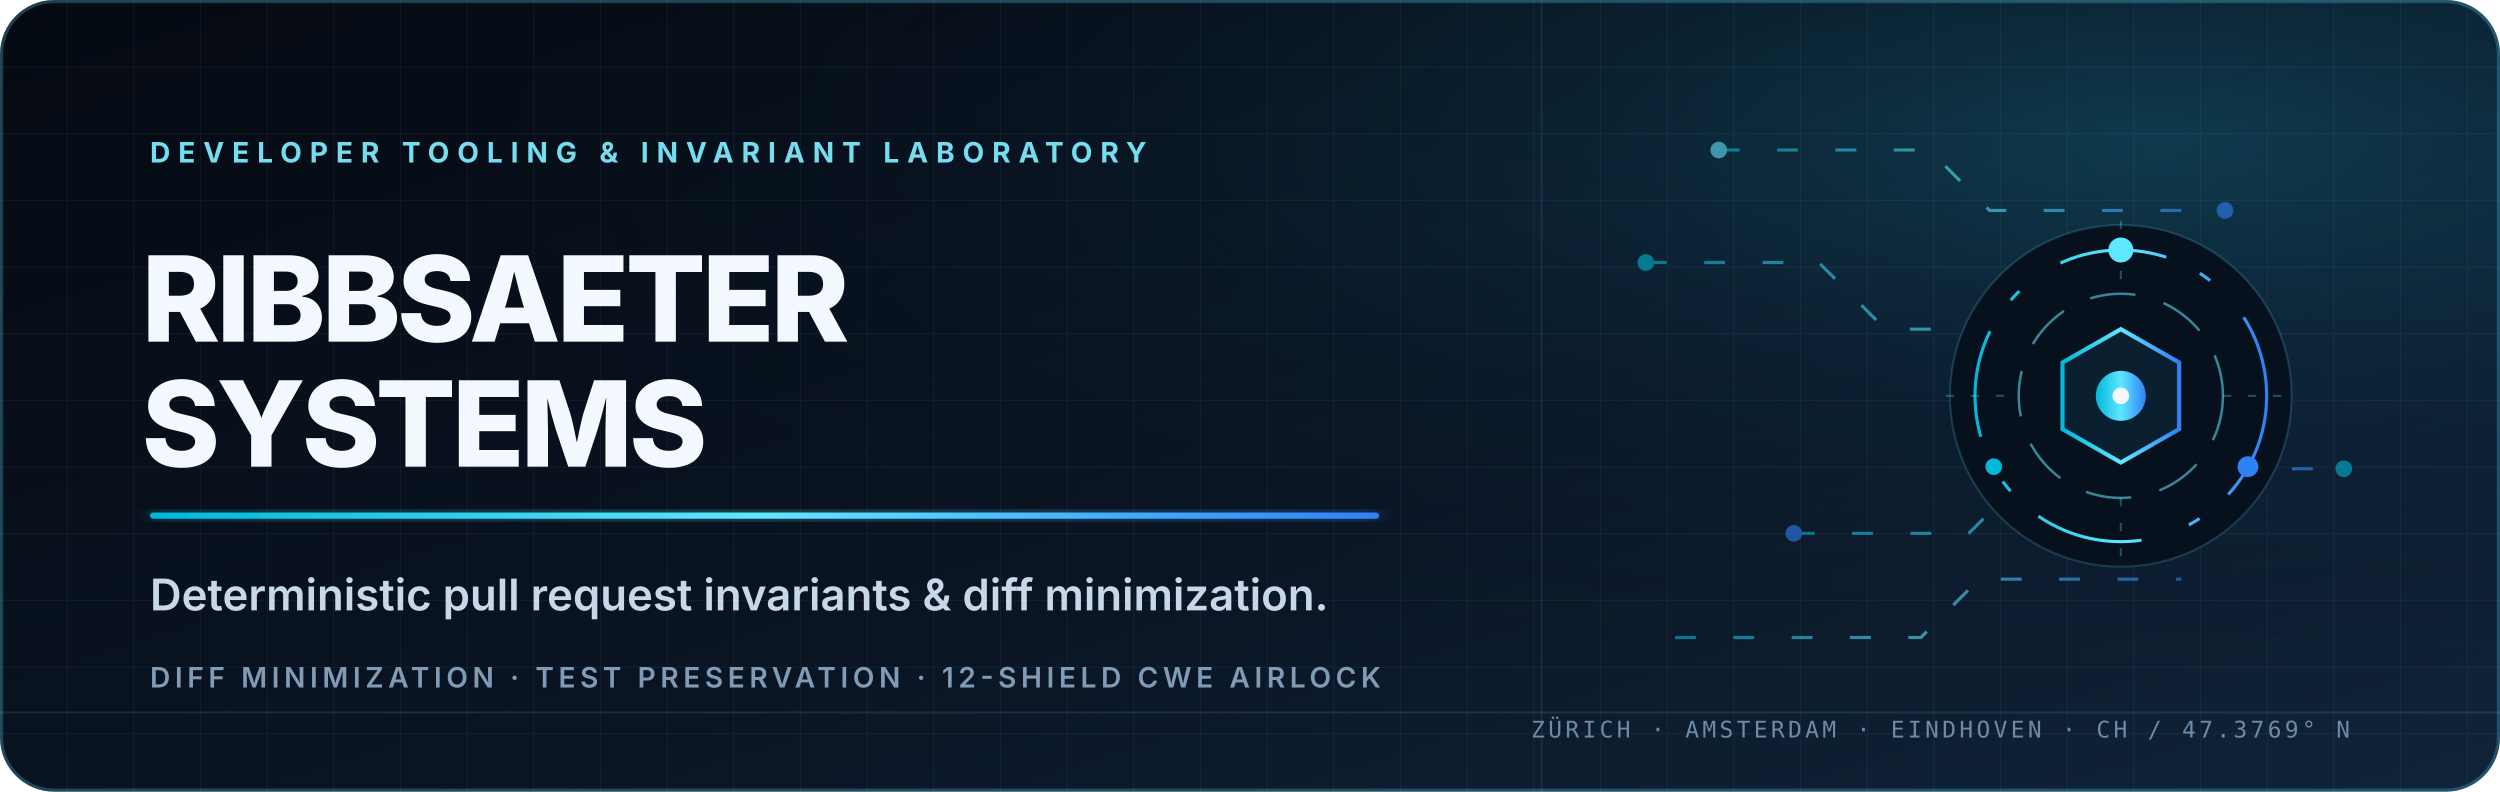
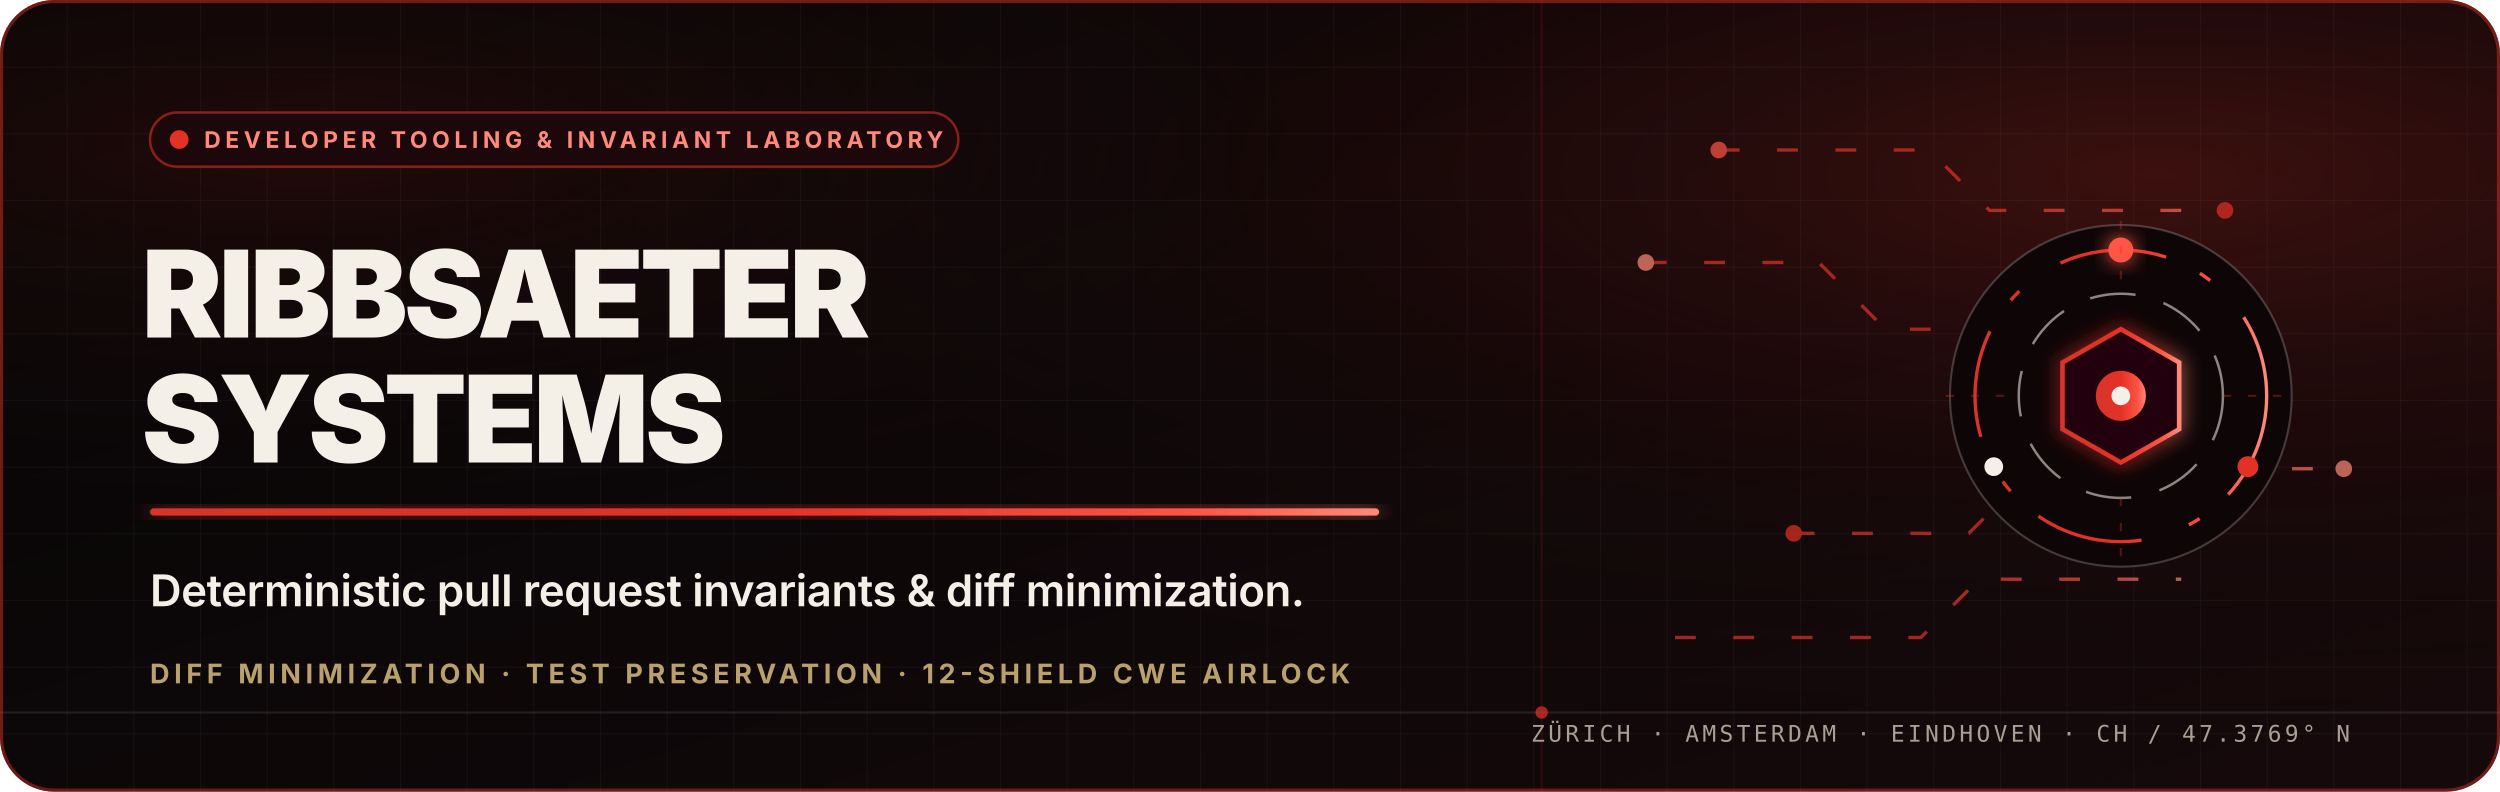
<svg xmlns="http://www.w3.org/2000/svg" width="1200" height="380" viewBox="0 0 1200 380" role="img" aria-labelledby="title desc">
  <defs>
    <style>
-       .signal{stroke-dasharray:10 18;animation:signalFlow 7s linear infinite}
-       .node-a{animation:nodePulse 2.8s ease-in-out infinite}
-       .node-b{animation:nodePulse 2.8s ease-in-out 1.4s infinite}
-       .orbit{transform-origin:1018px 190px;animation:orbitSpin 18s linear infinite}
-       .orbit-reverse{transform-origin:1018px 190px;animation:orbitSpin 12s linear infinite reverse}
-       .core{animation:corePulse 3.6s ease-in-out infinite}
-       .scan{animation:scanMove 8s ease-in-out infinite}
+       .signal{stroke-dasharray:10 18;animation:signalFlow 6s linear infinite}
+       .node-a{animation:nodePulse 2.6s ease-in-out infinite}
+       .node-b{animation:nodePulse 2.6s ease-in-out 1.3s infinite}
+       .orbit{transform-origin:1018px 190px;animation:orbitSpin 16s linear infinite}
+       .orbit-reverse{transform-origin:1018px 190px;animation:orbitSpin 11s linear infinite reverse}
+       .core{animation:corePulse 3.2s ease-in-out infinite}
+       .scan{animation:scanMove 8.5s ease-in-out infinite}
+       .beacon{animation:beaconGlow 2.4s ease-in-out infinite}
      @keyframes signalFlow{to{stroke-dashoffset:-112}}
-       @keyframes nodePulse{0%,100%{opacity:.38}50%{opacity:1}}
+       @keyframes nodePulse{0%,100%{opacity:.35}50%{opacity:1}}
      @keyframes orbitSpin{to{transform:rotate(360deg)}}
-       @keyframes corePulse{0%,100%{opacity:.55}50%{opacity:1}}
-       @keyframes scanMove{0%,12%{transform:translateX(-260px);opacity:0}24%{opacity:.12}55%{opacity:.06}72%,100%{transform:translateX(1220px);opacity:0}}
+       @keyframes corePulse{0%,100%{opacity:.6}50%{opacity:1}}
+       @keyframes beaconGlow{0%,100%{opacity:.45}50%{opacity:1}}
+       @keyframes scanMove{0%,12%{transform:translateX(-260px);opacity:0}24%{opacity:.14}55%{opacity:.06}72%,100%{transform:translateX(1220px);opacity:0}}
      @media (prefers-reduced-motion:reduce){
-         .signal,.node-a,.node-b,.orbit,.orbit-reverse,.core,.scan{animation:none}
+         .signal,.node-a,.node-b,.orbit,.orbit-reverse,.core,.scan,.beacon{animation:none}
      }
    </style>
-     <linearGradient id="background" x1="0" y1="0" x2="1" y2="1">
-       <stop offset="0" stop-color="#050A12" />
-       <stop offset=".58" stop-color="#0A1423" />
-       <stop offset="1" stop-color="#10243A" />
+     <linearGradient id="bg" x1="0" y1="0" x2="1" y2="1">
+       <stop offset="0" stop-color="#050505" />
+       <stop offset=".48" stop-color="#0C0708" />
+       <stop offset="1" stop-color="#16090B" />
    </linearGradient>
-     <linearGradient id="cyan" x1="0" y1="0" x2="1" y2="0">
-       <stop offset="0" stop-color="#00B8D9" />
-       <stop offset=".5" stop-color="#5FE7FF" />
-       <stop offset="1" stop-color="#2F81F7" />
+     <linearGradient id="swissRed" x1="0" y1="0" x2="1" y2="0">
+       <stop offset="0" stop-color="#D7352C" />
+       <stop offset=".5" stop-color="#E33126" />
+       <stop offset=".85" stop-color="#FF5544" />
+       <stop offset="1" stop-color="#FF8A7A" />
    </linearGradient>
-     <radialGradient id="halo" cx=".86" cy=".18" r=".72">
-       <stop offset="0" stop-color="#26D9FF" stop-opacity=".20" />
-       <stop offset=".55" stop-color="#1379A5" stop-opacity=".06" />
-       <stop offset="1" stop-color="#07111E" stop-opacity="0" />
+     <linearGradient id="goldLaser" x1="0" y1="0" x2="1" y2="0">
+       <stop offset="0" stop-color="#B9A06D" />
+       <stop offset=".5" stop-color="#D4AF37" />
+       <stop offset="1" stop-color="#F4F0E8" />
+     </linearGradient>
+     <radialGradient id="haloRed" cx=".86" cy=".22" r=".75">
+       <stop offset="0" stop-color="#E33126" stop-opacity=".22" />
+       <stop offset=".5" stop-color="#8B1410" stop-opacity=".07" />
+       <stop offset="1" stop-color="#050505" stop-opacity="0" />
+     </radialGradient>
+     <radialGradient id="haloCorner" cx=".12" cy=".18" r=".5">
+       <stop offset="0" stop-color="#E33126" stop-opacity=".12" />
+       <stop offset="1" stop-color="#050505" stop-opacity="0" />
    </radialGradient>
    <pattern id="grid" width="32" height="32" patternUnits="userSpaceOnUse">
-       <path d="M32 0H0V32" fill="none" stroke="#B8D8EE" stroke-opacity=".055" />
+       <path d="M32 0H0V32" fill="none" stroke="#F4F0E8" stroke-opacity=".04" />
    </pattern>
-     <filter id="glow" x="-50%" y="-50%" width="200%" height="200%">
-       <feGaussianBlur stdDeviation="4" result="b" />
+     <filter id="glowRed" x="-50%" y="-50%" width="200%" height="200%">
+       <feGaussianBlur stdDeviation="4.5" result="b" />
+       <feMerge>
+         <feMergeNode in="b" />
+         <feMergeNode in="SourceGraphic" />
+       </feMerge>
+     </filter>
+     <filter id="glowSoft" x="-40%" y="-40%" width="180%" height="180%">
+       <feGaussianBlur stdDeviation="7" result="b" />
      <feMerge>
        <feMergeNode in="b" />
        <feMergeNode in="SourceGraphic" />
      </feMerge>
    </filter>
    <clipPath id="frame">
      <rect width="1200" height="380" rx="26" />
    </clipPath>
  </defs>
  <g clip-path="url(#frame)">
-     <rect width="1200" height="380" fill="url(#background)" />
-     <rect width="1200" height="380" fill="url(#halo)" />
+     <rect width="1200" height="380" fill="url(#bg)" />
+     <rect width="1200" height="380" fill="url(#haloRed)" />
+     <rect width="1200" height="380" fill="url(#haloCorner)" />
    <rect width="1200" height="380" fill="url(#grid)" />
-     <path class="scan" d="M-180 0h110L90 380H-20Z" fill="#BFF5FF" opacity="0" />
-     <path d="M0 342H1200" stroke="#A8DFF0" stroke-opacity=".12" />
-     <path d="M740 0V380" stroke="#A8DFF0" stroke-opacity=".08" />
-     <g class="signal" opacity=".58" fill="none" stroke="url(#cyan)" stroke-width="1.5">
+     <path class="scan" d="M-180 0h110L90 380H-20Z" fill="#F4F0E8" opacity="0" />
+     <path d="M0 342H1200" stroke="#F4F0E8" stroke-opacity=".10" />
+     <path d="M740 0V380" stroke="#E33126" stroke-opacity=".12" />
+     <circle cx="740" cy="342" r="3" fill="#E33126" opacity=".7" />
+     <g class="signal" opacity=".70" fill="none" stroke="url(#swissRed)" stroke-width="1.6">
      <path d="M825 72h101l29 29h113" />
      <path d="M790 126h83l32 32h181" />
      <path d="M861 256h84l31-31h149" />
      <path d="M804 306h118l28-28h97" />
-       <circle class="node-a" cx="825" cy="72" r="4" fill="#5FE7FF" stroke="none" />
-       <circle class="node-b" cx="1068" cy="101" r="4" fill="#2F81F7" stroke="none" />
-       <circle class="node-b" cx="790" cy="126" r="4" fill="#00B8D9" stroke="none" />
-       <circle class="node-a" cx="1086" cy="158" r="4" fill="#5FE7FF" stroke="none" />
-       <circle class="node-a" cx="861" cy="256" r="4" fill="#2F81F7" stroke="none" />
-       <circle class="node-b" cx="1125" cy="225" r="4" fill="#00B8D9" stroke="none" />
+       <circle class="node-a" cx="825" cy="72" r="4" fill="#FF5544" stroke="none" />
+       <circle class="node-b" cx="1068" cy="101" r="4" fill="#E33126" stroke="none" />
+       <circle class="node-b" cx="790" cy="126" r="4" fill="#FF8A7A" stroke="none" />
+       <circle class="node-a" cx="1086" cy="158" r="4" fill="#FF5544" stroke="none" />
+       <circle class="node-a" cx="861" cy="256" r="4" fill="#E33126" stroke="none" />
+       <circle class="node-b" cx="1125" cy="225" r="4" fill="#FF8A7A" stroke="none" />
    </g>
    <g>
-       <circle cx="1018" cy="190" r="82" fill="#07111D" stroke="#5FE7FF" stroke-opacity=".18" />
-       <circle class="orbit" cx="1018" cy="190" r="70" fill="none" stroke="url(#cyan)" stroke-width="1.5" stroke-dasharray="52 18 6 24" />
-       <circle class="orbit-reverse" cx="1018" cy="190" r="49" fill="none" stroke="#5FE7FF" stroke-opacity=".55" stroke-width="1.2" stroke-dasharray="22 14" />
+       <circle cx="1018" cy="190" r="82" fill="#0E0507" stroke="#F4F0E8" stroke-opacity=".22" />
+       <circle class="orbit" cx="1018" cy="190" r="70" fill="none" stroke="url(#swissRed)" stroke-width="1.6" stroke-dasharray="52 18 6 24" />
+       <circle class="orbit-reverse" cx="1018" cy="190" r="49" fill="none" stroke="#F4F0E8" stroke-opacity=".55" stroke-width="1.2" stroke-dasharray="22 14" />
      <g class="orbit">
-         <circle cx="1018" cy="120" r="6" fill="#5FE7FF" />
-         <circle cx="1079" cy="224" r="5" fill="#2F81F7" />
-         <circle cx="957" cy="224" r="4" fill="#00B8D9" />
+         <circle cx="1018" cy="120" r="6" fill="#FF5544" filter="url(#glowRed)" />
+         <circle cx="1079" cy="224" r="5" fill="#E33126" />
+         <circle cx="957" cy="224" r="4.5" fill="#F4F0E8" />
      </g>
      <g class="core">
-         <path d="m1018 158 28 16v32l-28 16-28-16v-32Z" fill="#0A2031" stroke="url(#cyan)" stroke-width="2" />
-         <circle cx="1018" cy="190" r="12" fill="url(#cyan)" />
-         <circle cx="1018" cy="190" r="4" fill="#F4F9FF" />
+         <path d="m1018 158 28 16v32l-28 16-28-16v-32Z" fill="#200609" stroke="url(#swissRed)" stroke-width="2.2" filter="url(#glowRed)" />
+         <circle cx="1018" cy="190" r="12" fill="url(#swissRed)" />
+         <circle cx="1018" cy="190" r="4.5" fill="#F4F0E8" />
      </g>
-       <path d="M934 190h35m98 0h35M1018 106v35m0 98v35" stroke="#5FE7FF" stroke-opacity=".3" stroke-dasharray="4 8" />
+       <path d="M934 190h35m98 0h35M1018 106v35m0 98v35" stroke="#E33126" stroke-opacity=".35" stroke-dasharray="4 8" />
    </g>
-     <g font-family="Inter,-apple-system,BlinkMacSystemFont,Segoe UI,Arial,sans-serif">
-       <text x="72" y="78" fill="#75DDF0" font-size="13.5" font-weight="700" letter-spacing="3.8">DEVELOPER TOOLING &amp; INVARIANT LABORATORY</text>
-       <text x="68" y="164" fill="#F4F9FF" font-size="57" font-weight="800" letter-spacing="-1.8">RIBBSAETER</text>
-       <text x="68" y="224" fill="#F4F9FF" font-size="57" font-weight="800" letter-spacing="-1.8">SYSTEMS</text>
-       <rect x="72" y="246" width="590" height="3" rx="1.5" fill="url(#cyan)" filter="url(#glow)" />
-       <text x="72" y="293" fill="#C8D8E8" font-size="21" font-weight="600">Deterministic pull request invariants &amp; diff minimization.</text>
-       <text x="72" y="330" fill="#7F9BB5" font-size="13.5" font-weight="600" letter-spacing="2.2">DIFF MINIMIZATION · TEST PRESERVATION · 12-SHIELD CWE AIRLOCK</text>
+     <g font-family="'Inter',-apple-system,BlinkMacSystemFont,'Segoe UI',Helvetica,Arial,sans-serif">
+       <g transform="translate(72, 54)">
+         <rect width="388" height="26" rx="13" fill="#1C080B" stroke="#E33126" stroke-opacity=".55" stroke-width="1.2" />
+         <circle cx="14" cy="13" r="4.5" fill="#E33126" class="beacon" />
+         <text x="26" y="17" fill="#FF8A7A" font-size="11" font-weight="700" letter-spacing="2.2">DEVELOPER TOOLING &amp; INVARIANT LABORATORY</text>
+       </g>
+       <text x="68" y="162" fill="#F4F0E8" font-size="58" font-weight="900" letter-spacing="-1.8">RIBBSAETER</text>
+       <text x="68" y="222" fill="#F4F0E8" font-size="58" font-weight="900" letter-spacing="-1.8">SYSTEMS</text>
+       <rect x="72" y="244" width="590" height="3.5" rx="1.75" fill="url(#swissRed)" filter="url(#glowRed)" />
+       <text x="72" y="291" fill="#F4F0E8" font-size="21" font-weight="600" letter-spacing="-.2">Deterministic pull request invariants &amp; diff minimization.</text>
+       <g transform="translate(72, 316)">
+         <text x="0" y="12" fill="#B9A06D" font-size="13" font-weight="700" letter-spacing="2.2">DIFF MINIMIZATION  ·  TEST PRESERVATION  ·  12-SHIELD CWE AIRLOCK</text>
+       </g>
    </g>
-     <text x="1128" y="354" text-anchor="end" fill="#6D8BA5" font-family="Consolas,monospace" font-size="11" letter-spacing="1.6">ZÜRICH · AMSTERDAM · EINDHOVEN · CH / 47.3769° N</text>
-     <rect x=".75" y=".75" width="1198.5" height="378.5" rx="25.25" fill="none" stroke="#5FE7FF" stroke-opacity=".25" stroke-width="1.5" />
+     <text x="1128" y="356" text-anchor="end" fill="#A9A095" font-family="Consolas,monospace" font-size="11" letter-spacing="1.6">ZÜRICH · AMSTERDAM · EINDHOVEN · CH / 47.3769° N</text>
+     <rect x=".75" y=".75" width="1198.5" height="378.5" rx="25.25" fill="none" stroke="#E33126" stroke-opacity=".45" stroke-width="1.5" />
  </g>
</svg>
